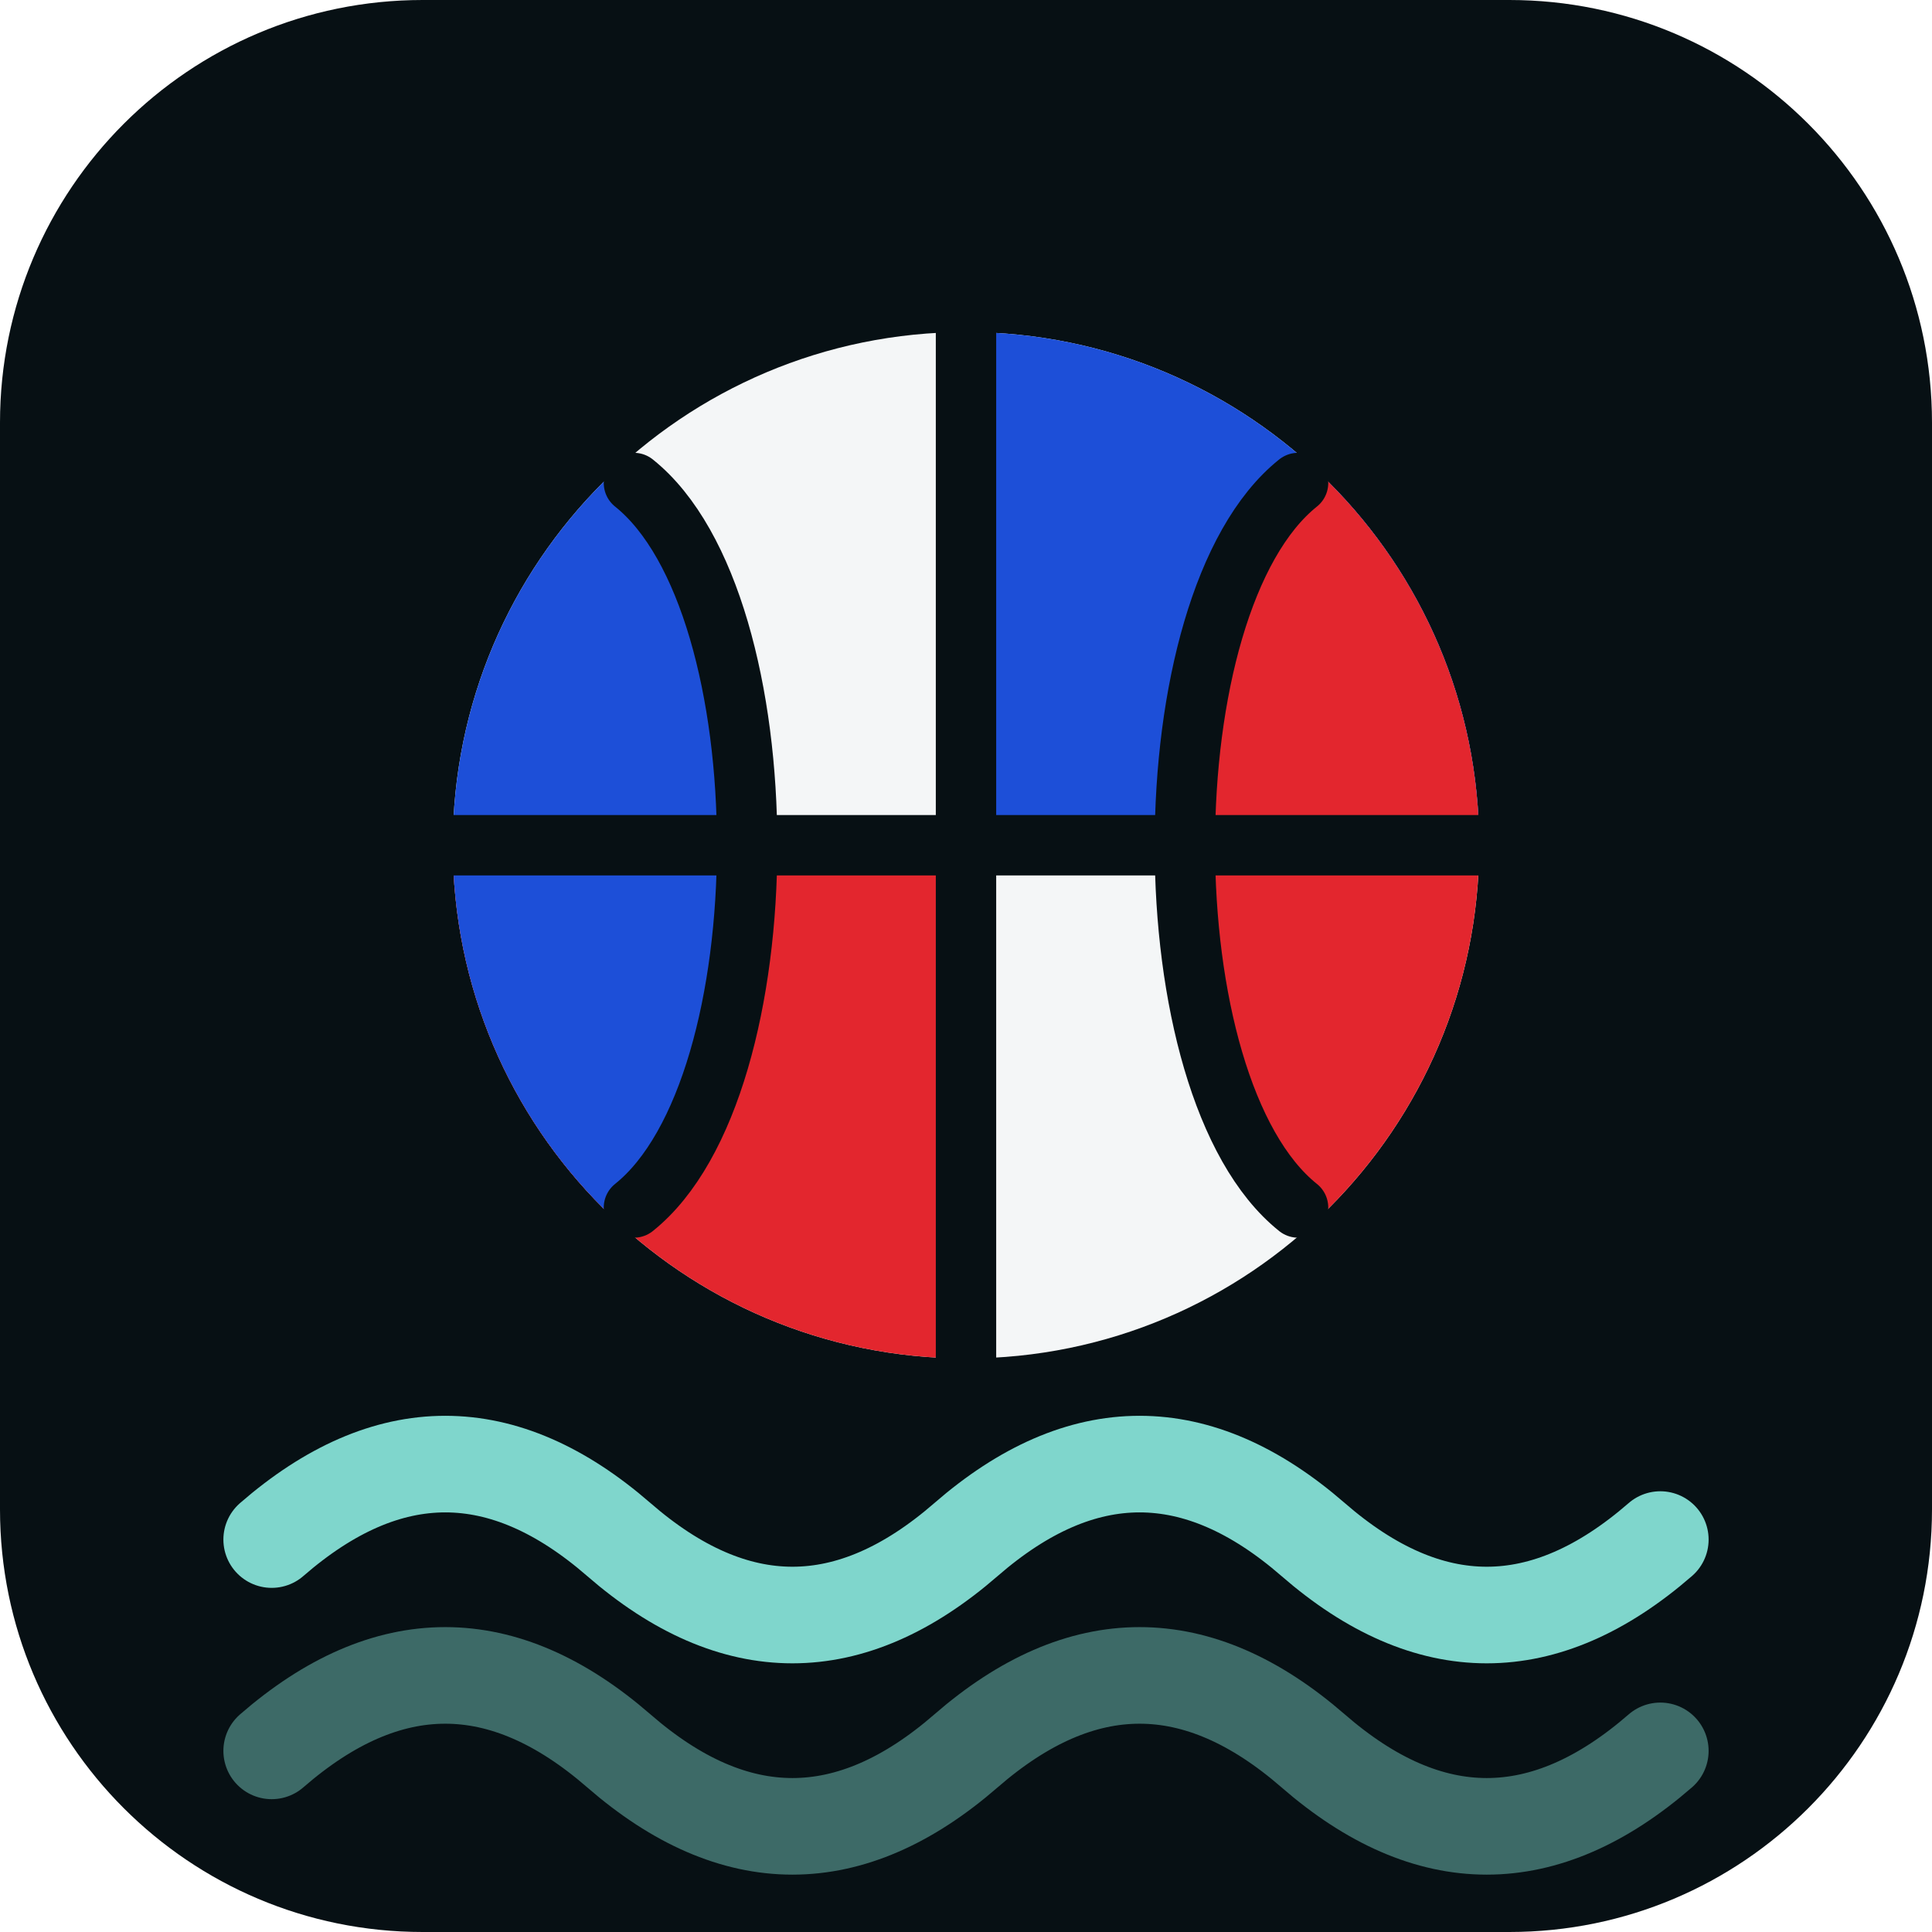
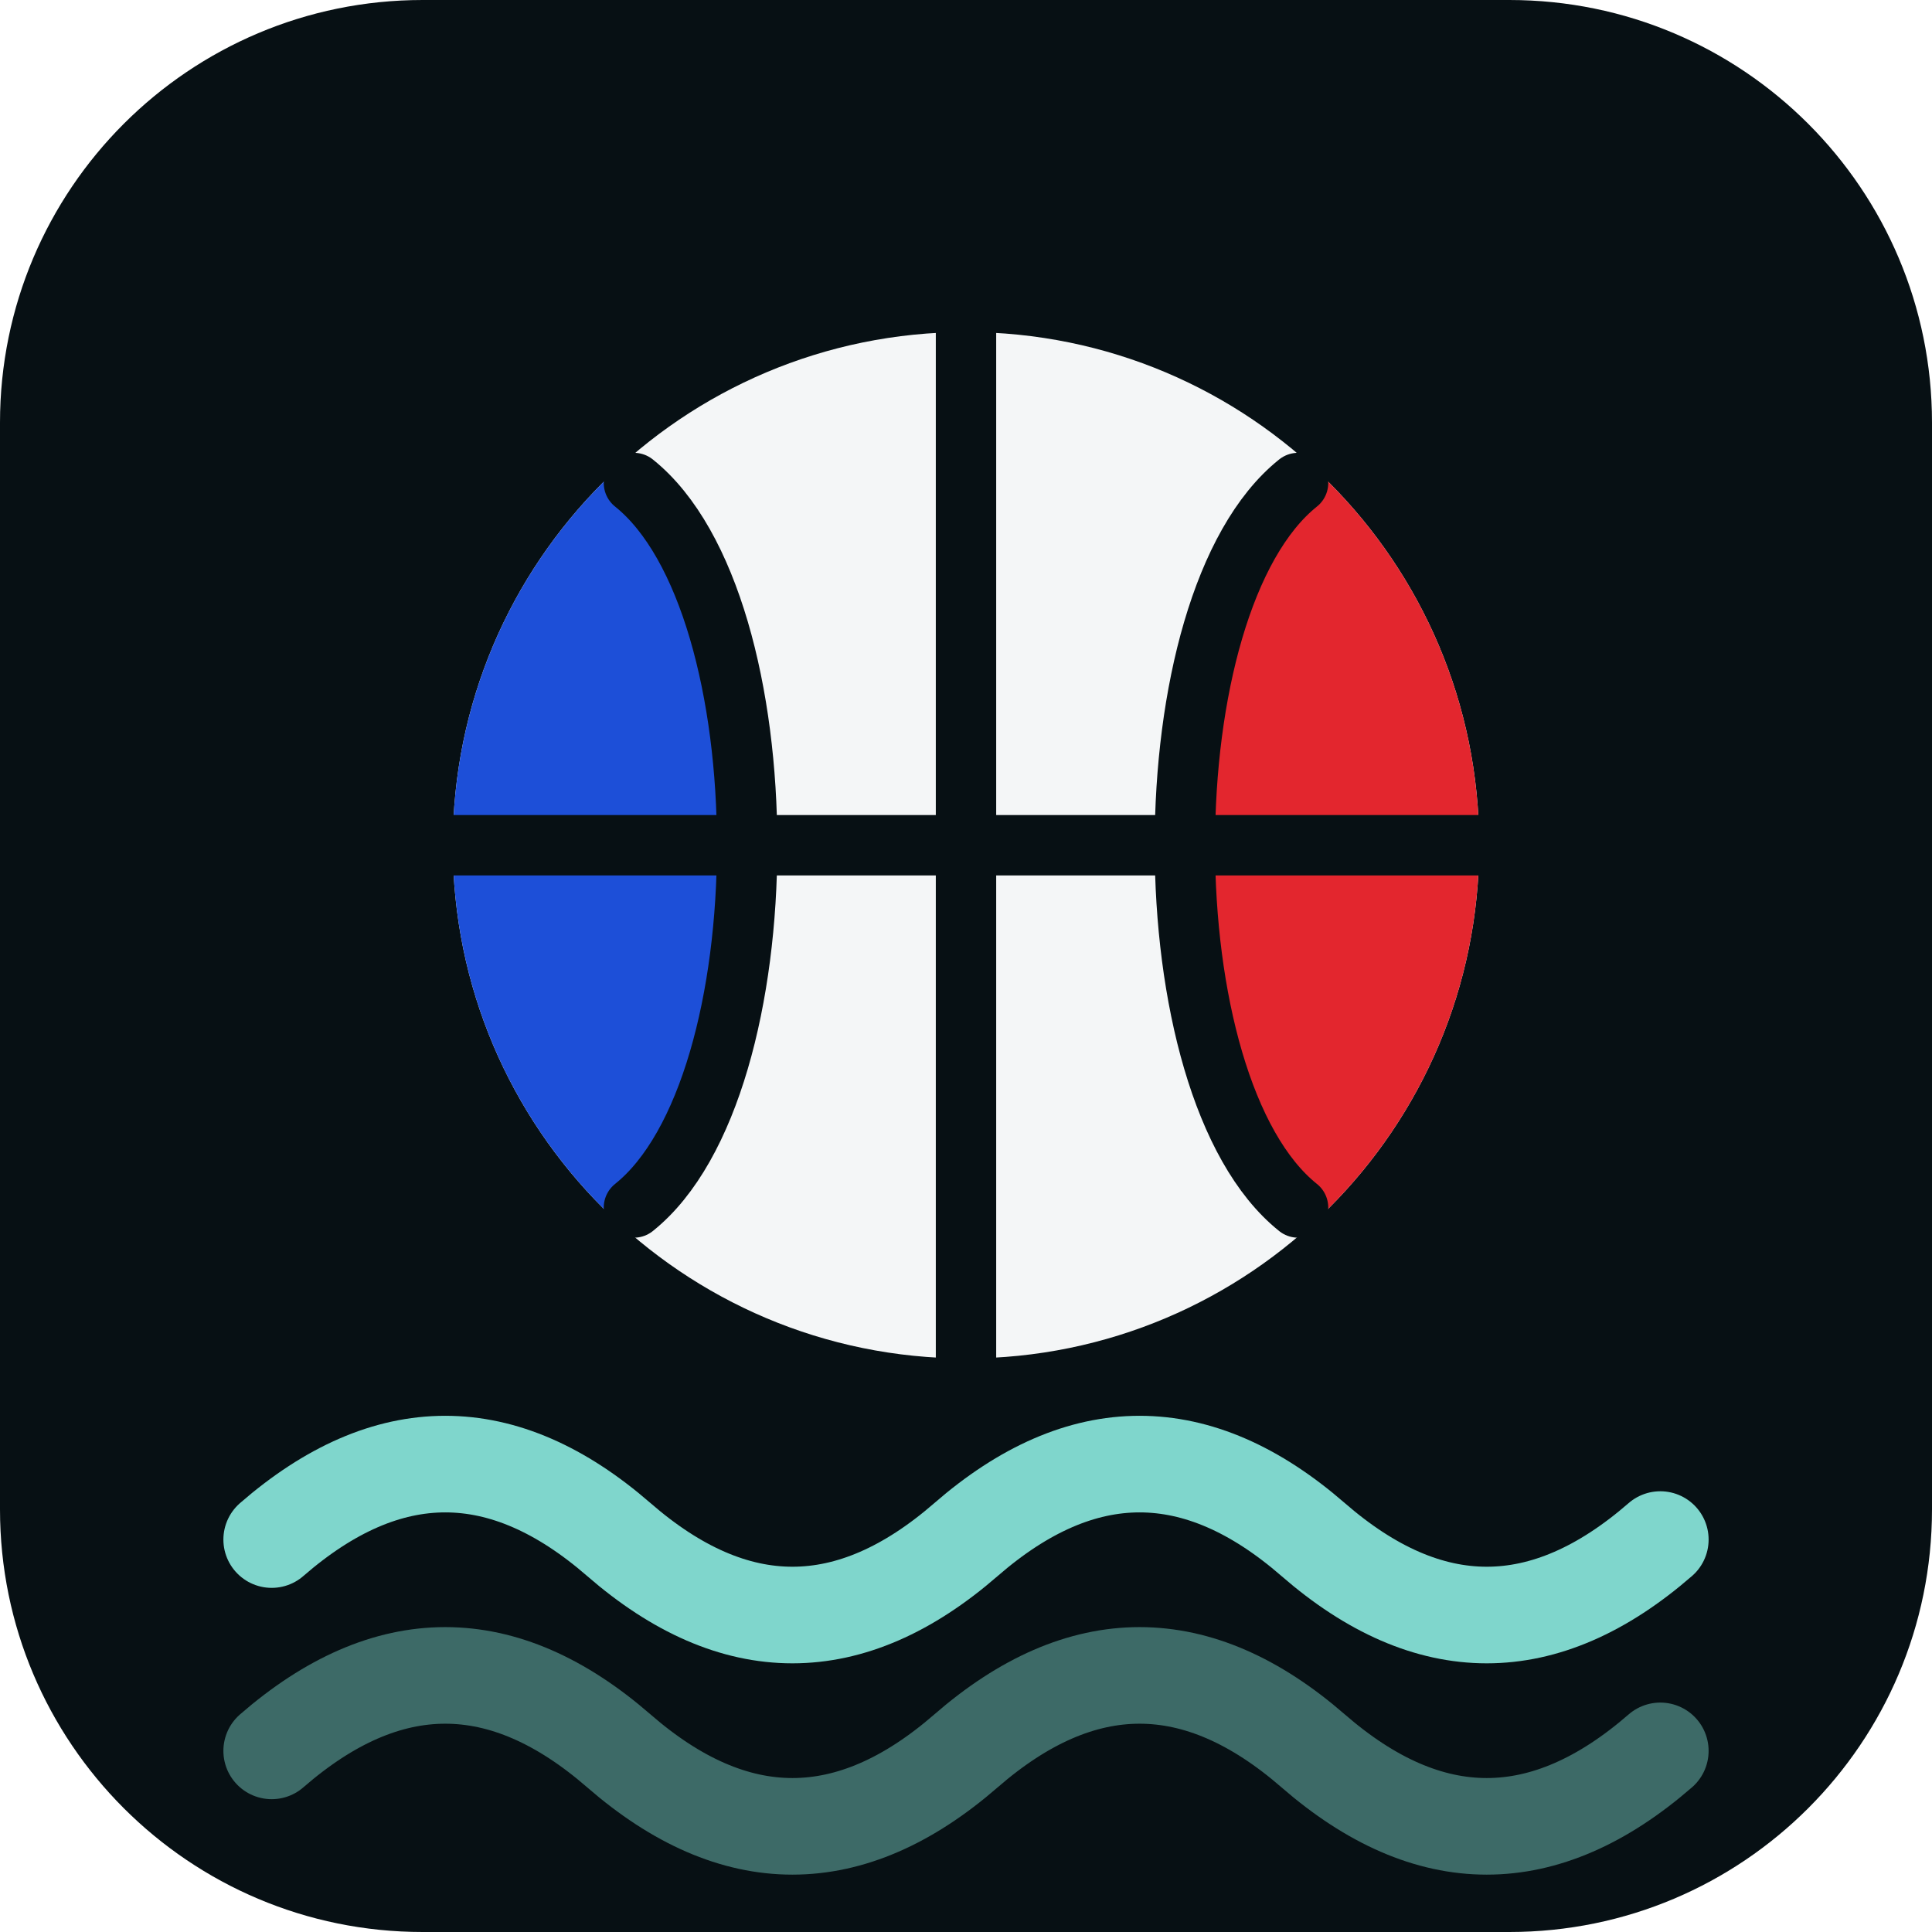
<svg xmlns="http://www.w3.org/2000/svg" viewBox="0 0 64 64">
  <defs>
    <clipPath id="ball">
      <circle cx="32" cy="28" r="17" />
    </clipPath>
  </defs>
  <rect width="64" height="64" rx="14" fill="#071014" />
  <g clip-path="url(#ball)">
    <rect x="10" y="8" width="44" height="40" fill="#f4f6f7" />
-     <rect x="32" y="8" width="22" height="20" fill="#1d4fd8" />
-     <rect x="10" y="28" width="22" height="20" fill="#e3262e" />
    <path d="M21 16c5 4 5 20 0 24V48H10V8h11z" fill="#1d4fd8" />
    <path d="M43 16c-5 4-5 20 0 24V48h11V8H43z" fill="#e3262e" />
  </g>
  <g fill="none" stroke="#071014" stroke-width="2" stroke-linecap="round">
    <path d="M32 11v34M15 28h34" />
    <path d="M21 16c5 4 5 20 0 24M43 16c-5 4-5 20 0 24" />
  </g>
  <path d="M9 51q5.75-5 11.5 0t11.5 0t11.5 0t11.5 0" fill="none" stroke="#7fd6cc" stroke-width="3.2" stroke-linecap="round" />
  <path d="M9 58q5.75-5 11.5 0t11.5 0t11.5 0t11.5 0" fill="none" stroke="#7fd6cc" stroke-width="3.2" stroke-linecap="round" opacity="0.45" />
</svg>
